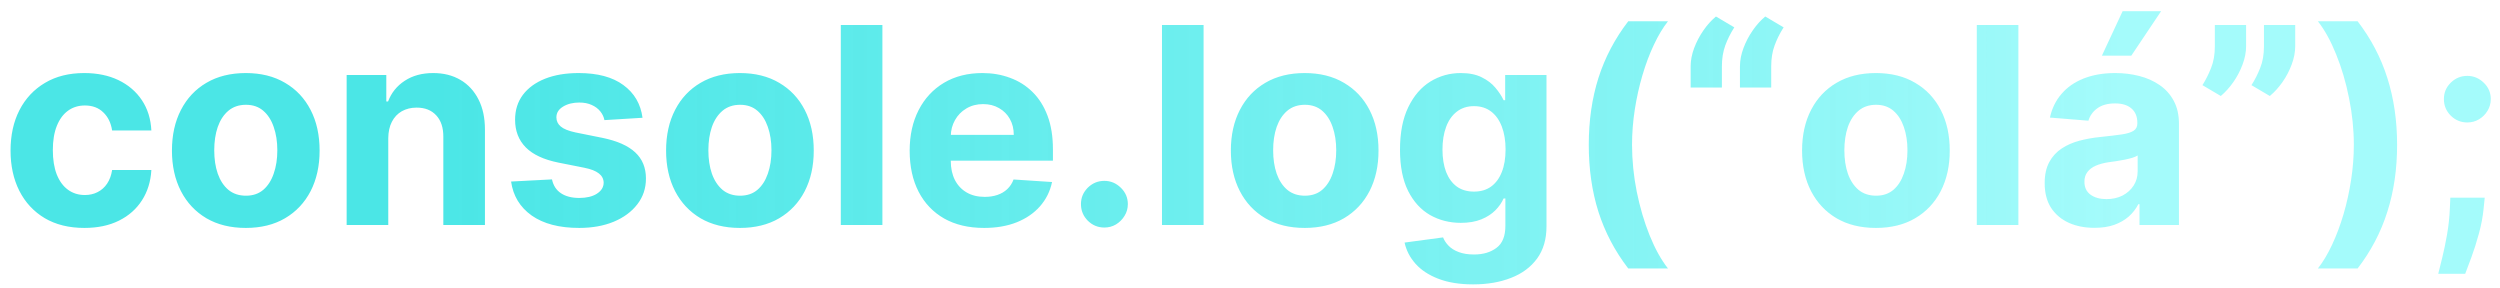
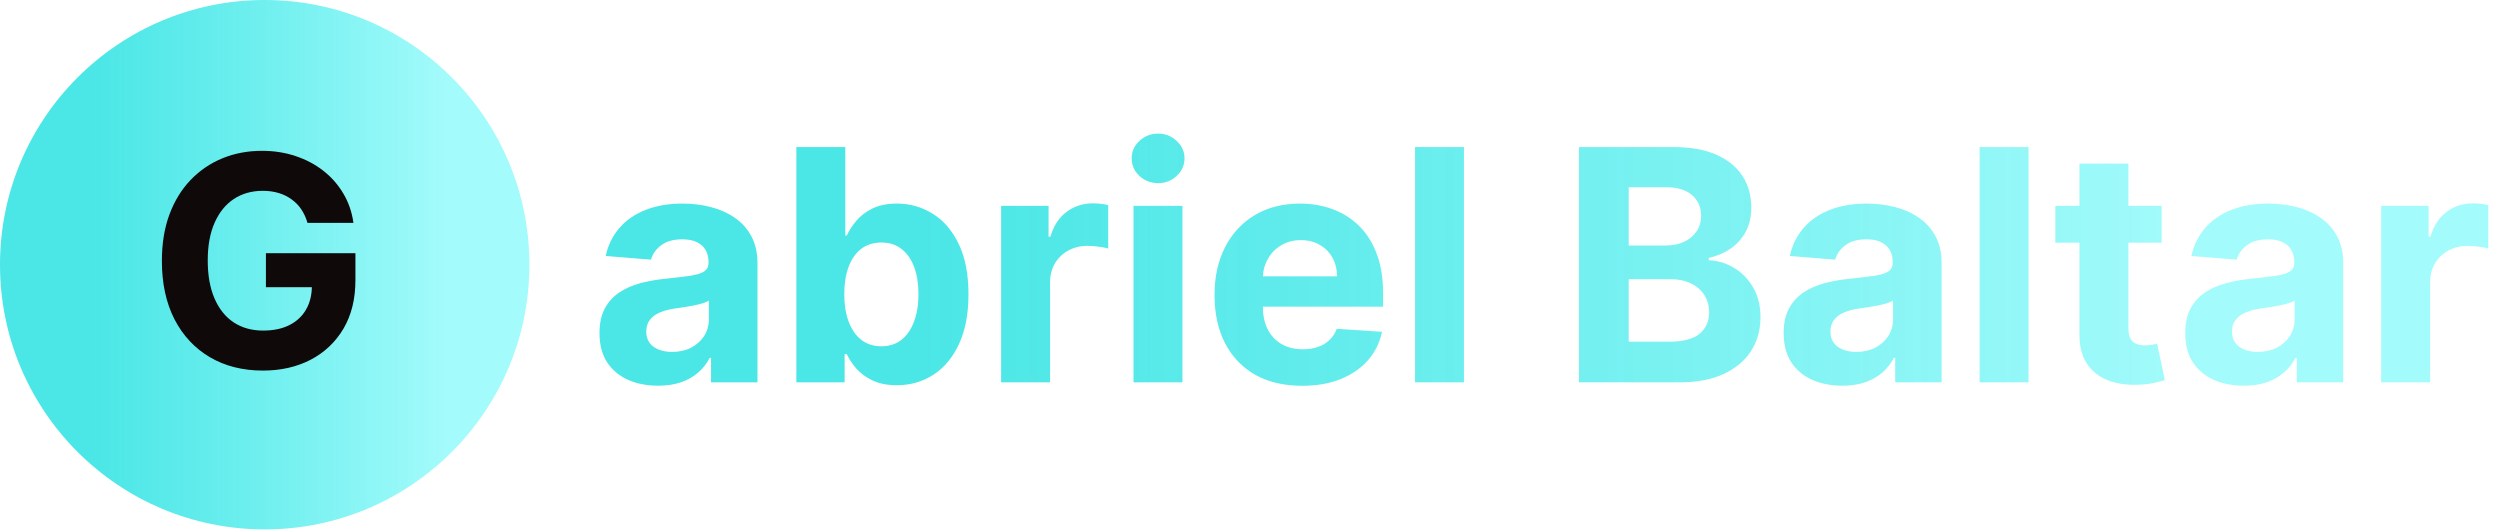
- <svg xmlns="http://www.w3.org/2000/svg" width="200" height="23" viewBox="0 0 200 23" fill="none">
-   <path d="M6.75 18.234C5.521 18.234 4.464 17.974 3.578 17.453C2.698 16.927 2.021 16.198 1.547 15.266C1.078 14.333 0.844 13.26 0.844 12.047C0.844 10.818 1.081 9.74 1.555 8.812C2.034 7.88 2.714 7.154 3.594 6.633C4.474 6.107 5.521 5.844 6.734 5.844C7.781 5.844 8.698 6.034 9.484 6.414C10.271 6.794 10.893 7.328 11.352 8.016C11.81 8.703 12.062 9.51 12.109 10.438H8.969C8.88 9.839 8.646 9.357 8.266 8.992C7.891 8.622 7.398 8.438 6.789 8.438C6.273 8.438 5.823 8.578 5.438 8.859C5.057 9.135 4.76 9.539 4.547 10.07C4.333 10.602 4.227 11.245 4.227 12C4.227 12.766 4.331 13.417 4.539 13.953C4.753 14.49 5.052 14.898 5.438 15.18C5.823 15.461 6.273 15.602 6.789 15.602C7.169 15.602 7.51 15.523 7.812 15.367C8.12 15.211 8.372 14.984 8.57 14.688C8.773 14.385 8.906 14.023 8.969 13.602H12.109C12.057 14.518 11.807 15.325 11.359 16.023C10.917 16.716 10.305 17.258 9.523 17.648C8.742 18.039 7.818 18.234 6.75 18.234ZM19.662 18.234C18.449 18.234 17.399 17.977 16.514 17.461C15.633 16.94 14.954 16.216 14.475 15.289C13.995 14.357 13.756 13.276 13.756 12.047C13.756 10.807 13.995 9.724 14.475 8.797C14.954 7.865 15.633 7.141 16.514 6.625C17.399 6.104 18.449 5.844 19.662 5.844C20.876 5.844 21.922 6.104 22.803 6.625C23.688 7.141 24.37 7.865 24.85 8.797C25.329 9.724 25.568 10.807 25.568 12.047C25.568 13.276 25.329 14.357 24.85 15.289C24.37 16.216 23.688 16.94 22.803 17.461C21.922 17.977 20.876 18.234 19.662 18.234ZM19.678 15.656C20.23 15.656 20.691 15.5 21.061 15.188C21.43 14.87 21.709 14.438 21.896 13.891C22.089 13.344 22.186 12.721 22.186 12.023C22.186 11.325 22.089 10.703 21.896 10.156C21.709 9.609 21.43 9.177 21.061 8.859C20.691 8.542 20.23 8.383 19.678 8.383C19.12 8.383 18.652 8.542 18.271 8.859C17.896 9.177 17.613 9.609 17.42 10.156C17.232 10.703 17.139 11.325 17.139 12.023C17.139 12.721 17.232 13.344 17.42 13.891C17.613 14.438 17.896 14.87 18.271 15.188C18.652 15.5 19.12 15.656 19.678 15.656ZM31.061 11.062V18H27.732V6H30.904V8.117H31.045C31.311 7.419 31.756 6.867 32.381 6.461C33.006 6.049 33.764 5.844 34.654 5.844C35.488 5.844 36.214 6.026 36.834 6.391C37.454 6.755 37.935 7.276 38.279 7.953C38.623 8.625 38.795 9.427 38.795 10.359V18H35.467V10.953C35.472 10.219 35.285 9.646 34.904 9.234C34.524 8.818 34.001 8.609 33.334 8.609C32.886 8.609 32.49 8.706 32.147 8.898C31.808 9.091 31.542 9.372 31.35 9.742C31.162 10.107 31.066 10.547 31.061 11.062ZM51.402 9.422L48.355 9.609C48.303 9.349 48.191 9.115 48.02 8.906C47.848 8.693 47.621 8.523 47.34 8.398C47.064 8.268 46.733 8.203 46.348 8.203C45.832 8.203 45.397 8.312 45.043 8.531C44.689 8.745 44.512 9.031 44.512 9.391C44.512 9.677 44.626 9.919 44.855 10.117C45.085 10.315 45.478 10.474 46.035 10.594L48.207 11.031C49.374 11.271 50.243 11.656 50.816 12.188C51.389 12.719 51.676 13.417 51.676 14.281C51.676 15.068 51.444 15.758 50.98 16.352C50.522 16.945 49.892 17.409 49.09 17.742C48.293 18.07 47.374 18.234 46.332 18.234C44.743 18.234 43.478 17.904 42.535 17.242C41.598 16.576 41.048 15.669 40.887 14.523L44.16 14.352C44.259 14.836 44.499 15.206 44.879 15.461C45.259 15.711 45.746 15.836 46.34 15.836C46.923 15.836 47.392 15.724 47.746 15.5C48.105 15.271 48.288 14.977 48.293 14.617C48.288 14.315 48.16 14.068 47.91 13.875C47.66 13.677 47.275 13.526 46.754 13.422L44.676 13.008C43.504 12.773 42.632 12.367 42.059 11.789C41.491 11.211 41.207 10.474 41.207 9.578C41.207 8.807 41.415 8.143 41.832 7.586C42.254 7.029 42.845 6.599 43.605 6.297C44.371 5.995 45.267 5.844 46.293 5.844C47.809 5.844 49.001 6.164 49.871 6.805C50.746 7.445 51.257 8.318 51.402 9.422ZM59.193 18.234C57.98 18.234 56.93 17.977 56.045 17.461C55.165 16.94 54.485 16.216 54.006 15.289C53.527 14.357 53.287 13.276 53.287 12.047C53.287 10.807 53.527 9.724 54.006 8.797C54.485 7.865 55.165 7.141 56.045 6.625C56.93 6.104 57.98 5.844 59.193 5.844C60.407 5.844 61.454 6.104 62.334 6.625C63.219 7.141 63.902 7.865 64.381 8.797C64.86 9.724 65.1 10.807 65.1 12.047C65.1 13.276 64.86 14.357 64.381 15.289C63.902 16.216 63.219 16.94 62.334 17.461C61.454 17.977 60.407 18.234 59.193 18.234ZM59.209 15.656C59.761 15.656 60.222 15.5 60.592 15.188C60.962 14.87 61.24 14.438 61.428 13.891C61.62 13.344 61.717 12.721 61.717 12.023C61.717 11.325 61.62 10.703 61.428 10.156C61.24 9.609 60.962 9.177 60.592 8.859C60.222 8.542 59.761 8.383 59.209 8.383C58.652 8.383 58.183 8.542 57.803 8.859C57.428 9.177 57.144 9.609 56.951 10.156C56.764 10.703 56.67 11.325 56.67 12.023C56.67 12.721 56.764 13.344 56.951 13.891C57.144 14.438 57.428 14.87 57.803 15.188C58.183 15.5 58.652 15.656 59.209 15.656ZM70.592 2V18H67.264V2H70.592ZM78.727 18.234C77.492 18.234 76.43 17.984 75.539 17.484C74.654 16.979 73.971 16.266 73.492 15.344C73.013 14.417 72.773 13.32 72.773 12.055C72.773 10.82 73.013 9.737 73.492 8.805C73.971 7.872 74.646 7.146 75.516 6.625C76.391 6.104 77.417 5.844 78.594 5.844C79.385 5.844 80.122 5.971 80.805 6.227C81.492 6.477 82.091 6.854 82.602 7.359C83.117 7.865 83.518 8.5 83.805 9.266C84.091 10.026 84.234 10.917 84.234 11.938V12.852H74.102V10.789H81.102C81.102 10.31 80.997 9.885 80.789 9.516C80.581 9.146 80.292 8.857 79.922 8.648C79.557 8.435 79.133 8.328 78.648 8.328C78.143 8.328 77.695 8.445 77.305 8.68C76.919 8.909 76.617 9.219 76.398 9.609C76.18 9.995 76.068 10.425 76.062 10.898V12.859C76.062 13.453 76.172 13.966 76.391 14.398C76.615 14.831 76.93 15.164 77.336 15.398C77.742 15.633 78.224 15.75 78.781 15.75C79.151 15.75 79.49 15.698 79.797 15.594C80.104 15.49 80.367 15.333 80.586 15.125C80.805 14.917 80.971 14.662 81.086 14.359L84.164 14.562C84.008 15.302 83.688 15.948 83.203 16.5C82.724 17.047 82.104 17.474 81.344 17.781C80.588 18.083 79.716 18.234 78.727 18.234ZM88.352 18.203C87.836 18.203 87.393 18.021 87.023 17.656C86.659 17.287 86.477 16.844 86.477 16.328C86.477 15.818 86.659 15.38 87.023 15.016C87.393 14.651 87.836 14.469 88.352 14.469C88.852 14.469 89.289 14.651 89.664 15.016C90.039 15.38 90.227 15.818 90.227 16.328C90.227 16.672 90.138 16.987 89.961 17.273C89.789 17.555 89.562 17.781 89.281 17.953C89 18.12 88.69 18.203 88.352 18.203ZM96.287 2V18H92.959V2H96.287ZM104.375 18.234C103.161 18.234 102.112 17.977 101.227 17.461C100.346 16.94 99.667 16.216 99.188 15.289C98.708 14.357 98.469 13.276 98.469 12.047C98.469 10.807 98.708 9.724 99.188 8.797C99.667 7.865 100.346 7.141 101.227 6.625C102.112 6.104 103.161 5.844 104.375 5.844C105.589 5.844 106.635 6.104 107.516 6.625C108.401 7.141 109.083 7.865 109.562 8.797C110.042 9.724 110.281 10.807 110.281 12.047C110.281 13.276 110.042 14.357 109.562 15.289C109.083 16.216 108.401 16.94 107.516 17.461C106.635 17.977 105.589 18.234 104.375 18.234ZM104.391 15.656C104.943 15.656 105.404 15.5 105.773 15.188C106.143 14.87 106.422 14.438 106.609 13.891C106.802 13.344 106.898 12.721 106.898 12.023C106.898 11.325 106.802 10.703 106.609 10.156C106.422 9.609 106.143 9.177 105.773 8.859C105.404 8.542 104.943 8.383 104.391 8.383C103.833 8.383 103.365 8.542 102.984 8.859C102.609 9.177 102.326 9.609 102.133 10.156C101.945 10.703 101.852 11.325 101.852 12.023C101.852 12.721 101.945 13.344 102.133 13.891C102.326 14.438 102.609 14.87 102.984 15.188C103.365 15.5 103.833 15.656 104.391 15.656ZM117.852 22.75C116.773 22.75 115.849 22.602 115.078 22.305C114.313 22.013 113.703 21.615 113.25 21.109C112.797 20.604 112.503 20.037 112.367 19.406L115.445 18.992C115.539 19.232 115.688 19.456 115.891 19.664C116.094 19.872 116.362 20.039 116.695 20.164C117.034 20.294 117.445 20.359 117.93 20.359C118.654 20.359 119.25 20.182 119.719 19.828C120.193 19.479 120.43 18.893 120.43 18.07V15.875H120.289C120.143 16.208 119.924 16.523 119.633 16.82C119.341 17.117 118.966 17.359 118.508 17.547C118.049 17.734 117.503 17.828 116.867 17.828C115.966 17.828 115.146 17.62 114.406 17.203C113.672 16.781 113.086 16.138 112.648 15.273C112.216 14.404 112 13.305 112 11.977C112 10.617 112.221 9.482 112.664 8.57C113.107 7.659 113.695 6.977 114.43 6.523C115.169 6.07 115.979 5.844 116.859 5.844C117.531 5.844 118.094 5.958 118.547 6.188C119 6.411 119.365 6.693 119.641 7.031C119.922 7.365 120.138 7.693 120.289 8.016H120.414V6H123.719V18.117C123.719 19.138 123.469 19.992 122.969 20.68C122.469 21.367 121.776 21.883 120.891 22.227C120.01 22.576 118.997 22.75 117.852 22.75ZM117.922 15.328C118.458 15.328 118.911 15.195 119.281 14.93C119.656 14.659 119.943 14.273 120.141 13.773C120.344 13.268 120.445 12.664 120.445 11.961C120.445 11.258 120.346 10.648 120.148 10.133C119.951 9.612 119.664 9.208 119.289 8.922C118.914 8.635 118.458 8.492 117.922 8.492C117.375 8.492 116.914 8.641 116.539 8.938C116.164 9.229 115.88 9.635 115.688 10.156C115.495 10.677 115.398 11.279 115.398 11.961C115.398 12.654 115.495 13.253 115.688 13.758C115.885 14.258 116.169 14.646 116.539 14.922C116.914 15.193 117.375 15.328 117.922 15.328ZM127.102 11.586C127.102 9.648 127.359 7.865 127.875 6.234C128.396 4.604 129.19 3.094 130.258 1.703H133.437C133.031 2.219 132.654 2.849 132.305 3.594C131.956 4.333 131.651 5.146 131.391 6.031C131.13 6.917 130.927 7.833 130.781 8.781C130.635 9.724 130.563 10.659 130.563 11.586C130.563 12.82 130.688 14.068 130.938 15.328C131.193 16.583 131.536 17.75 131.969 18.828C132.406 19.906 132.896 20.789 133.437 21.477H130.258C129.19 20.086 128.396 18.576 127.875 16.945C127.359 15.315 127.102 13.529 127.102 11.586ZM135.252 7V5.312C135.252 4.833 135.346 4.344 135.533 3.844C135.721 3.344 135.968 2.872 136.275 2.43C136.583 1.987 136.916 1.617 137.275 1.32L138.744 2.188C138.452 2.646 138.213 3.125 138.025 3.625C137.843 4.125 137.752 4.682 137.752 5.297V7H135.252ZM139.197 7V5.312C139.197 4.833 139.291 4.344 139.479 3.844C139.666 3.344 139.913 2.872 140.221 2.43C140.528 1.987 140.861 1.617 141.221 1.32L142.689 2.188C142.398 2.646 142.158 3.125 141.971 3.625C141.788 4.125 141.697 4.682 141.697 5.297V7H139.197ZM150.072 18.234C148.859 18.234 147.809 17.977 146.924 17.461C146.044 16.94 145.364 16.216 144.885 15.289C144.406 14.357 144.166 13.276 144.166 12.047C144.166 10.807 144.406 9.724 144.885 8.797C145.364 7.865 146.044 7.141 146.924 6.625C147.809 6.104 148.859 5.844 150.072 5.844C151.286 5.844 152.333 6.104 153.213 6.625C154.098 7.141 154.781 7.865 155.26 8.797C155.739 9.724 155.979 10.807 155.979 12.047C155.979 13.276 155.739 14.357 155.26 15.289C154.781 16.216 154.098 16.94 153.213 17.461C152.333 17.977 151.286 18.234 150.072 18.234ZM150.088 15.656C150.64 15.656 151.101 15.5 151.471 15.188C151.84 14.87 152.119 14.438 152.307 13.891C152.499 13.344 152.596 12.721 152.596 12.023C152.596 11.325 152.499 10.703 152.307 10.156C152.119 9.609 151.84 9.177 151.471 8.859C151.101 8.542 150.64 8.383 150.088 8.383C149.531 8.383 149.062 8.542 148.682 8.859C148.307 9.177 148.023 9.609 147.83 10.156C147.643 10.703 147.549 11.325 147.549 12.023C147.549 12.721 147.643 13.344 147.83 13.891C148.023 14.438 148.307 14.87 148.682 15.188C149.062 15.5 149.531 15.656 150.088 15.656ZM161.471 2V18H158.143V2H161.471ZM167.559 18.227C166.793 18.227 166.111 18.094 165.512 17.828C164.913 17.557 164.439 17.159 164.09 16.633C163.746 16.102 163.574 15.44 163.574 14.648C163.574 13.982 163.697 13.422 163.941 12.969C164.186 12.516 164.52 12.151 164.941 11.875C165.363 11.599 165.842 11.391 166.379 11.25C166.921 11.109 167.488 11.01 168.082 10.953C168.78 10.88 169.342 10.812 169.77 10.75C170.197 10.682 170.507 10.583 170.699 10.453C170.892 10.323 170.988 10.13 170.988 9.875V9.828C170.988 9.333 170.832 8.951 170.52 8.68C170.212 8.409 169.775 8.273 169.207 8.273C168.608 8.273 168.132 8.406 167.777 8.672C167.423 8.932 167.189 9.26 167.074 9.656L163.996 9.406C164.152 8.677 164.46 8.047 164.918 7.516C165.376 6.979 165.967 6.568 166.691 6.281C167.421 5.99 168.264 5.844 169.223 5.844C169.889 5.844 170.527 5.922 171.137 6.078C171.751 6.234 172.296 6.477 172.77 6.805C173.249 7.133 173.626 7.555 173.902 8.07C174.178 8.581 174.316 9.193 174.316 9.906V18H171.16V16.336H171.066C170.874 16.711 170.616 17.042 170.293 17.328C169.97 17.609 169.582 17.831 169.129 17.992C168.676 18.148 168.152 18.227 167.559 18.227ZM168.512 15.93C169.001 15.93 169.434 15.833 169.809 15.641C170.184 15.443 170.478 15.177 170.691 14.844C170.905 14.51 171.012 14.133 171.012 13.711V12.438C170.908 12.505 170.764 12.568 170.582 12.625C170.405 12.677 170.204 12.727 169.98 12.773C169.757 12.815 169.533 12.854 169.309 12.891C169.085 12.922 168.882 12.95 168.699 12.977C168.309 13.034 167.967 13.125 167.676 13.25C167.384 13.375 167.158 13.544 166.996 13.758C166.835 13.966 166.754 14.227 166.754 14.539C166.754 14.992 166.918 15.338 167.246 15.578C167.579 15.812 168.001 15.93 168.512 15.93ZM168.152 4.453L169.809 0.898H172.887L170.504 4.453H168.152ZM179.688 2V3.688C179.688 4.167 179.594 4.656 179.406 5.156C179.224 5.651 178.979 6.12 178.672 6.562C178.365 7 178.029 7.372 177.664 7.68L176.195 6.812C176.456 6.401 176.685 5.945 176.883 5.445C177.086 4.945 177.188 4.365 177.188 3.703V2H179.688ZM183.617 2V3.688C183.617 4.167 183.523 4.656 183.336 5.156C183.154 5.651 182.909 6.12 182.602 6.562C182.294 7 181.956 7.372 181.586 7.68L180.117 6.812C180.383 6.401 180.615 5.945 180.812 5.445C181.016 4.945 181.117 4.365 181.117 3.703V2H183.617ZM191.768 11.586C191.768 13.529 191.507 15.315 190.986 16.945C190.471 18.576 189.679 20.086 188.611 21.477H185.432C185.838 20.961 186.215 20.331 186.564 19.586C186.913 18.841 187.218 18.029 187.479 17.148C187.739 16.263 187.942 15.346 188.088 14.398C188.234 13.45 188.307 12.513 188.307 11.586C188.307 10.352 188.179 9.107 187.924 7.852C187.674 6.591 187.33 5.424 186.893 4.352C186.46 3.273 185.973 2.391 185.432 1.703H188.611C189.679 3.094 190.471 4.604 190.986 6.234C191.507 7.865 191.768 9.648 191.768 11.586ZM198.777 15.812L198.691 16.672C198.624 17.359 198.493 18.044 198.301 18.727C198.113 19.414 197.915 20.037 197.707 20.594C197.504 21.151 197.34 21.588 197.215 21.906H195.059C195.137 21.599 195.243 21.169 195.379 20.617C195.514 20.07 195.642 19.456 195.762 18.773C195.882 18.091 195.957 17.396 195.988 16.688L196.027 15.812H198.777ZM197.387 9.797C196.871 9.797 196.428 9.615 196.059 9.25C195.694 8.885 195.512 8.443 195.512 7.922C195.512 7.411 195.694 6.977 196.059 6.617C196.428 6.253 196.871 6.07 197.387 6.07C197.887 6.07 198.324 6.253 198.699 6.617C199.074 6.977 199.262 7.411 199.262 7.922C199.262 8.271 199.173 8.589 198.996 8.875C198.824 9.156 198.598 9.38 198.316 9.547C198.035 9.714 197.725 9.797 197.387 9.797Z" fill="url(#paint0_linear_11_53)" />
+ <svg xmlns="http://www.w3.org/2000/svg" width="170" height="36" viewBox="0 0 170 36" fill="none">
+   <path d="M44.75 26.227C43.984 26.227 43.302 26.094 42.703 25.828C42.104 25.557 41.63 25.159 41.281 24.633C40.938 24.102 40.766 23.44 40.766 22.648C40.766 21.982 40.888 21.422 41.133 20.969C41.378 20.516 41.711 20.151 42.133 19.875C42.555 19.599 43.034 19.391 43.57 19.25C44.112 19.109 44.68 19.01 45.273 18.953C45.971 18.88 46.534 18.812 46.961 18.75C47.388 18.682 47.698 18.583 47.891 18.453C48.083 18.323 48.18 18.13 48.18 17.875V17.828C48.18 17.333 48.023 16.951 47.711 16.68C47.404 16.409 46.966 16.273 46.398 16.273C45.8 16.273 45.323 16.406 44.969 16.672C44.615 16.932 44.38 17.26 44.266 17.656L41.188 17.406C41.344 16.677 41.651 16.047 42.109 15.516C42.568 14.979 43.159 14.568 43.883 14.281C44.612 13.99 45.456 13.844 46.414 13.844C47.081 13.844 47.719 13.922 48.328 14.078C48.943 14.234 49.487 14.477 49.961 14.805C50.44 15.133 50.818 15.555 51.094 16.07C51.37 16.581 51.508 17.193 51.508 17.906V26H48.352V24.336H48.258C48.065 24.711 47.807 25.042 47.484 25.328C47.161 25.609 46.773 25.831 46.32 25.992C45.867 26.148 45.344 26.227 44.75 26.227ZM45.703 23.93C46.193 23.93 46.625 23.833 47 23.641C47.375 23.443 47.669 23.177 47.883 22.844C48.096 22.51 48.203 22.133 48.203 21.711V20.438C48.099 20.505 47.956 20.568 47.773 20.625C47.596 20.677 47.396 20.727 47.172 20.773C46.948 20.815 46.724 20.854 46.5 20.891C46.276 20.922 46.073 20.951 45.891 20.977C45.5 21.034 45.159 21.125 44.867 21.25C44.575 21.375 44.349 21.544 44.188 21.758C44.026 21.966 43.945 22.227 43.945 22.539C43.945 22.992 44.109 23.338 44.438 23.578C44.771 23.812 45.193 23.93 45.703 23.93ZM54.152 26V10H57.48V16.016H57.582C57.728 15.693 57.939 15.365 58.215 15.031C58.496 14.693 58.861 14.412 59.309 14.188C59.762 13.958 60.324 13.844 60.996 13.844C61.871 13.844 62.678 14.073 63.418 14.531C64.158 14.984 64.749 15.669 65.191 16.586C65.634 17.497 65.856 18.641 65.856 20.016C65.856 21.354 65.639 22.484 65.207 23.406C64.78 24.323 64.197 25.018 63.457 25.492C62.723 25.961 61.9 26.195 60.988 26.195C60.342 26.195 59.793 26.088 59.34 25.875C58.892 25.662 58.525 25.393 58.238 25.07C57.952 24.742 57.733 24.412 57.582 24.078H57.434V26H54.152ZM57.41 20C57.41 20.713 57.509 21.336 57.707 21.867C57.905 22.398 58.191 22.812 58.566 23.109C58.941 23.401 59.397 23.547 59.934 23.547C60.475 23.547 60.934 23.398 61.309 23.102C61.684 22.799 61.967 22.383 62.16 21.852C62.358 21.315 62.457 20.698 62.457 20C62.457 19.307 62.361 18.698 62.168 18.172C61.975 17.646 61.691 17.234 61.316 16.938C60.941 16.641 60.48 16.492 59.934 16.492C59.392 16.492 58.934 16.635 58.559 16.922C58.189 17.208 57.905 17.615 57.707 18.141C57.509 18.667 57.41 19.287 57.41 20ZM68.076 26V14H71.303V16.094H71.428C71.647 15.349 72.014 14.787 72.529 14.406C73.045 14.021 73.639 13.828 74.311 13.828C74.477 13.828 74.657 13.838 74.85 13.859C75.042 13.88 75.212 13.909 75.357 13.945V16.898C75.201 16.852 74.985 16.81 74.709 16.773C74.433 16.737 74.18 16.719 73.951 16.719C73.462 16.719 73.024 16.826 72.639 17.039C72.258 17.247 71.956 17.539 71.732 17.914C71.514 18.289 71.404 18.721 71.404 19.211V26H68.076ZM77.078 26V14H80.406V26H77.078ZM78.75 12.453C78.255 12.453 77.831 12.289 77.477 11.961C77.128 11.628 76.953 11.229 76.953 10.766C76.953 10.307 77.128 9.914 77.477 9.586C77.831 9.253 78.255 9.086 78.75 9.086C79.245 9.086 79.667 9.253 80.016 9.586C80.37 9.914 80.547 10.307 80.547 10.766C80.547 11.229 80.37 11.628 80.016 11.961C79.667 12.289 79.245 12.453 78.75 12.453ZM88.541 26.234C87.307 26.234 86.244 25.984 85.353 25.484C84.468 24.979 83.786 24.266 83.307 23.344C82.828 22.417 82.588 21.32 82.588 20.055C82.588 18.82 82.828 17.737 83.307 16.805C83.786 15.872 84.46 15.146 85.33 14.625C86.205 14.104 87.231 13.844 88.408 13.844C89.2 13.844 89.937 13.971 90.619 14.227C91.307 14.477 91.906 14.854 92.416 15.359C92.932 15.865 93.333 16.5 93.619 17.266C93.906 18.026 94.049 18.917 94.049 19.938V20.852H83.916V18.789H90.916C90.916 18.31 90.812 17.885 90.603 17.516C90.395 17.146 90.106 16.857 89.736 16.648C89.372 16.435 88.947 16.328 88.463 16.328C87.958 16.328 87.51 16.445 87.119 16.68C86.734 16.909 86.432 17.219 86.213 17.609C85.994 17.995 85.882 18.424 85.877 18.898V20.859C85.877 21.453 85.986 21.966 86.205 22.398C86.429 22.831 86.744 23.164 87.15 23.398C87.557 23.633 88.038 23.75 88.596 23.75C88.966 23.75 89.304 23.698 89.611 23.594C89.919 23.49 90.182 23.333 90.4 23.125C90.619 22.917 90.786 22.662 90.9 22.359L93.978 22.562C93.822 23.302 93.502 23.948 93.018 24.5C92.538 25.047 91.919 25.474 91.158 25.781C90.403 26.083 89.531 26.234 88.541 26.234ZM99.549 10V26H96.221V10H99.549ZM107.369 26V10H113.775C114.952 10 115.934 10.175 116.721 10.523C117.507 10.872 118.098 11.357 118.494 11.977C118.89 12.591 119.088 13.3 119.088 14.102C119.088 14.727 118.963 15.276 118.713 15.75C118.463 16.219 118.119 16.604 117.682 16.906C117.249 17.203 116.755 17.414 116.197 17.539V17.695C116.807 17.721 117.377 17.893 117.908 18.211C118.445 18.529 118.88 18.974 119.213 19.547C119.546 20.115 119.713 20.792 119.713 21.578C119.713 22.427 119.502 23.185 119.08 23.852C118.663 24.513 118.046 25.037 117.229 25.422C116.411 25.807 115.403 26 114.205 26H107.369ZM110.752 23.234H113.51C114.452 23.234 115.14 23.055 115.572 22.695C116.005 22.331 116.221 21.846 116.221 21.242C116.221 20.799 116.114 20.409 115.9 20.07C115.687 19.732 115.382 19.466 114.986 19.273C114.596 19.081 114.13 18.984 113.588 18.984H110.752V23.234ZM110.752 16.695H113.26C113.723 16.695 114.135 16.615 114.494 16.453C114.859 16.287 115.145 16.052 115.354 15.75C115.567 15.448 115.674 15.086 115.674 14.664C115.674 14.086 115.468 13.62 115.057 13.266C114.65 12.912 114.072 12.734 113.322 12.734H110.752V16.695ZM125.273 26.227C124.508 26.227 123.826 26.094 123.227 25.828C122.628 25.557 122.154 25.159 121.805 24.633C121.461 24.102 121.289 23.44 121.289 22.648C121.289 21.982 121.411 21.422 121.656 20.969C121.901 20.516 122.234 20.151 122.656 19.875C123.078 19.599 123.557 19.391 124.094 19.25C124.635 19.109 125.203 19.01 125.797 18.953C126.495 18.88 127.057 18.812 127.484 18.75C127.911 18.682 128.221 18.583 128.414 18.453C128.607 18.323 128.703 18.13 128.703 17.875V17.828C128.703 17.333 128.547 16.951 128.234 16.68C127.927 16.409 127.49 16.273 126.922 16.273C126.323 16.273 125.846 16.406 125.492 16.672C125.138 16.932 124.904 17.26 124.789 17.656L121.711 17.406C121.867 16.677 122.174 16.047 122.633 15.516C123.091 14.979 123.682 14.568 124.406 14.281C125.135 13.99 125.979 13.844 126.938 13.844C127.604 13.844 128.242 13.922 128.852 14.078C129.466 14.234 130.01 14.477 130.484 14.805C130.964 15.133 131.341 15.555 131.617 16.07C131.893 16.581 132.031 17.193 132.031 17.906V26H128.875V24.336H128.781C128.589 24.711 128.331 25.042 128.008 25.328C127.685 25.609 127.297 25.831 126.844 25.992C126.391 26.148 125.867 26.227 125.273 26.227ZM126.227 23.93C126.716 23.93 127.148 23.833 127.523 23.641C127.898 23.443 128.193 23.177 128.406 22.844C128.62 22.51 128.727 22.133 128.727 21.711V20.438C128.622 20.505 128.479 20.568 128.297 20.625C128.12 20.677 127.919 20.727 127.695 20.773C127.471 20.815 127.247 20.854 127.023 20.891C126.799 20.922 126.596 20.951 126.414 20.977C126.023 21.034 125.682 21.125 125.391 21.25C125.099 21.375 124.872 21.544 124.711 21.758C124.549 21.966 124.469 22.227 124.469 22.539C124.469 22.992 124.633 23.338 124.961 23.578C125.294 23.812 125.716 23.93 126.227 23.93ZM137.941 10V26H134.613V10H137.941ZM146.99 14V16.5H139.764V14H146.99ZM141.404 11.125H144.732V22.312C144.732 22.62 144.779 22.859 144.873 23.031C144.967 23.198 145.097 23.315 145.264 23.383C145.436 23.451 145.633 23.484 145.857 23.484C146.014 23.484 146.17 23.471 146.326 23.445C146.482 23.414 146.602 23.391 146.686 23.375L147.209 25.852C147.042 25.904 146.808 25.963 146.506 26.031C146.204 26.104 145.837 26.148 145.404 26.164C144.602 26.195 143.899 26.088 143.295 25.844C142.696 25.599 142.23 25.219 141.896 24.703C141.563 24.188 141.399 23.537 141.404 22.75V11.125ZM152.58 26.227C151.814 26.227 151.132 26.094 150.533 25.828C149.934 25.557 149.46 25.159 149.111 24.633C148.768 24.102 148.596 23.44 148.596 22.648C148.596 21.982 148.718 21.422 148.963 20.969C149.208 20.516 149.541 20.151 149.963 19.875C150.385 19.599 150.864 19.391 151.4 19.25C151.942 19.109 152.51 19.01 153.104 18.953C153.801 18.88 154.364 18.812 154.791 18.75C155.218 18.682 155.528 18.583 155.721 18.453C155.913 18.323 156.01 18.13 156.01 17.875V17.828C156.01 17.333 155.854 16.951 155.541 16.68C155.234 16.409 154.796 16.273 154.229 16.273C153.63 16.273 153.153 16.406 152.799 16.672C152.445 16.932 152.21 17.26 152.096 17.656L149.018 17.406C149.174 16.677 149.481 16.047 149.939 15.516C150.398 14.979 150.989 14.568 151.713 14.281C152.442 13.99 153.286 13.844 154.244 13.844C154.911 13.844 155.549 13.922 156.158 14.078C156.773 14.234 157.317 14.477 157.791 14.805C158.27 15.133 158.648 15.555 158.924 16.07C159.2 16.581 159.338 17.193 159.338 17.906V26H156.182V24.336H156.088C155.895 24.711 155.637 25.042 155.314 25.328C154.992 25.609 154.604 25.831 154.15 25.992C153.697 26.148 153.174 26.227 152.58 26.227ZM153.533 23.93C154.023 23.93 154.455 23.833 154.83 23.641C155.205 23.443 155.499 23.177 155.713 22.844C155.926 22.51 156.033 22.133 156.033 21.711V20.438C155.929 20.505 155.786 20.568 155.604 20.625C155.426 20.677 155.226 20.727 155.002 20.773C154.778 20.815 154.554 20.854 154.33 20.891C154.106 20.922 153.903 20.951 153.721 20.977C153.33 21.034 152.989 21.125 152.697 21.25C152.406 21.375 152.179 21.544 152.018 21.758C151.856 21.966 151.775 22.227 151.775 22.539C151.775 22.992 151.939 23.338 152.268 23.578C152.601 23.812 153.023 23.93 153.533 23.93ZM161.92 26V14H165.146V16.094H165.271C165.49 15.349 165.857 14.787 166.373 14.406C166.889 14.021 167.482 13.828 168.154 13.828C168.321 13.828 168.501 13.838 168.693 13.859C168.886 13.88 169.055 13.909 169.201 13.945V16.898C169.045 16.852 168.829 16.81 168.553 16.773C168.277 16.737 168.024 16.719 167.795 16.719C167.305 16.719 166.868 16.826 166.482 17.039C166.102 17.247 165.8 17.539 165.576 17.914C165.357 18.289 165.248 18.721 165.248 19.211V26H161.92Z" fill="url(#paint0_linear_48_3)" />
+   <circle cx="18" cy="18" r="18" fill="url(#paint1_linear_48_3)" />
+   <path d="M20.909 15.156C20.81 14.811 20.67 14.505 20.49 14.24C20.31 13.97 20.09 13.743 19.829 13.558C19.574 13.369 19.28 13.224 18.949 13.125C18.622 13.026 18.26 12.976 17.862 12.976C17.119 12.976 16.465 13.161 15.902 13.53C15.343 13.899 14.908 14.437 14.595 15.142C14.283 15.843 14.126 16.7 14.126 17.713C14.126 18.726 14.28 19.588 14.588 20.298C14.896 21.009 15.331 21.551 15.895 21.925C16.458 22.294 17.124 22.479 17.891 22.479C18.587 22.479 19.181 22.356 19.673 22.109C20.171 21.858 20.549 21.506 20.81 21.051C21.075 20.597 21.207 20.059 21.207 19.439L21.832 19.531H18.082V17.216H24.169V19.048C24.169 20.327 23.899 21.425 23.359 22.344C22.82 23.258 22.076 23.963 21.129 24.46C20.182 24.953 19.098 25.199 17.876 25.199C16.513 25.199 15.315 24.898 14.283 24.297C13.251 23.691 12.445 22.831 11.868 21.719C11.295 20.601 11.008 19.276 11.008 17.741C11.008 16.562 11.179 15.511 11.52 14.588C11.866 13.66 12.348 12.874 12.969 12.23C13.589 11.586 14.311 11.096 15.135 10.76C15.959 10.424 16.851 10.256 17.812 10.256C18.636 10.256 19.403 10.376 20.114 10.618C20.824 10.855 21.454 11.191 22.003 11.626C22.557 12.062 23.009 12.581 23.359 13.182C23.71 13.778 23.935 14.437 24.034 15.156H20.909Z" fill="#0F0909" />
  <defs>
-     <linearGradient id="paint0_linear_11_53" x1="198.525" y1="9.5" x2="-4.951" y2="9.5" gradientUnits="userSpaceOnUse">
+     <linearGradient id="paint0_linear_48_3" x1="168.399" y1="17.5" x2="36.798" y2="17.5" gradientUnits="userSpaceOnUse">
+       <stop offset="0.141" stop-color="#A4FBFB" />
+       <stop offset="0.807" stop-color="#26E1E1" stop-opacity="0.83" />
+     </linearGradient>
+     <linearGradient id="paint1_linear_48_3" x1="35.557" y1="18" x2="-0.887" y2="18" gradientUnits="userSpaceOnUse">
      <stop offset="0.141" stop-color="#A4FBFB" />
      <stop offset="0.807" stop-color="#26E1E1" stop-opacity="0.83" />
    </linearGradient>
  </defs>
</svg>
